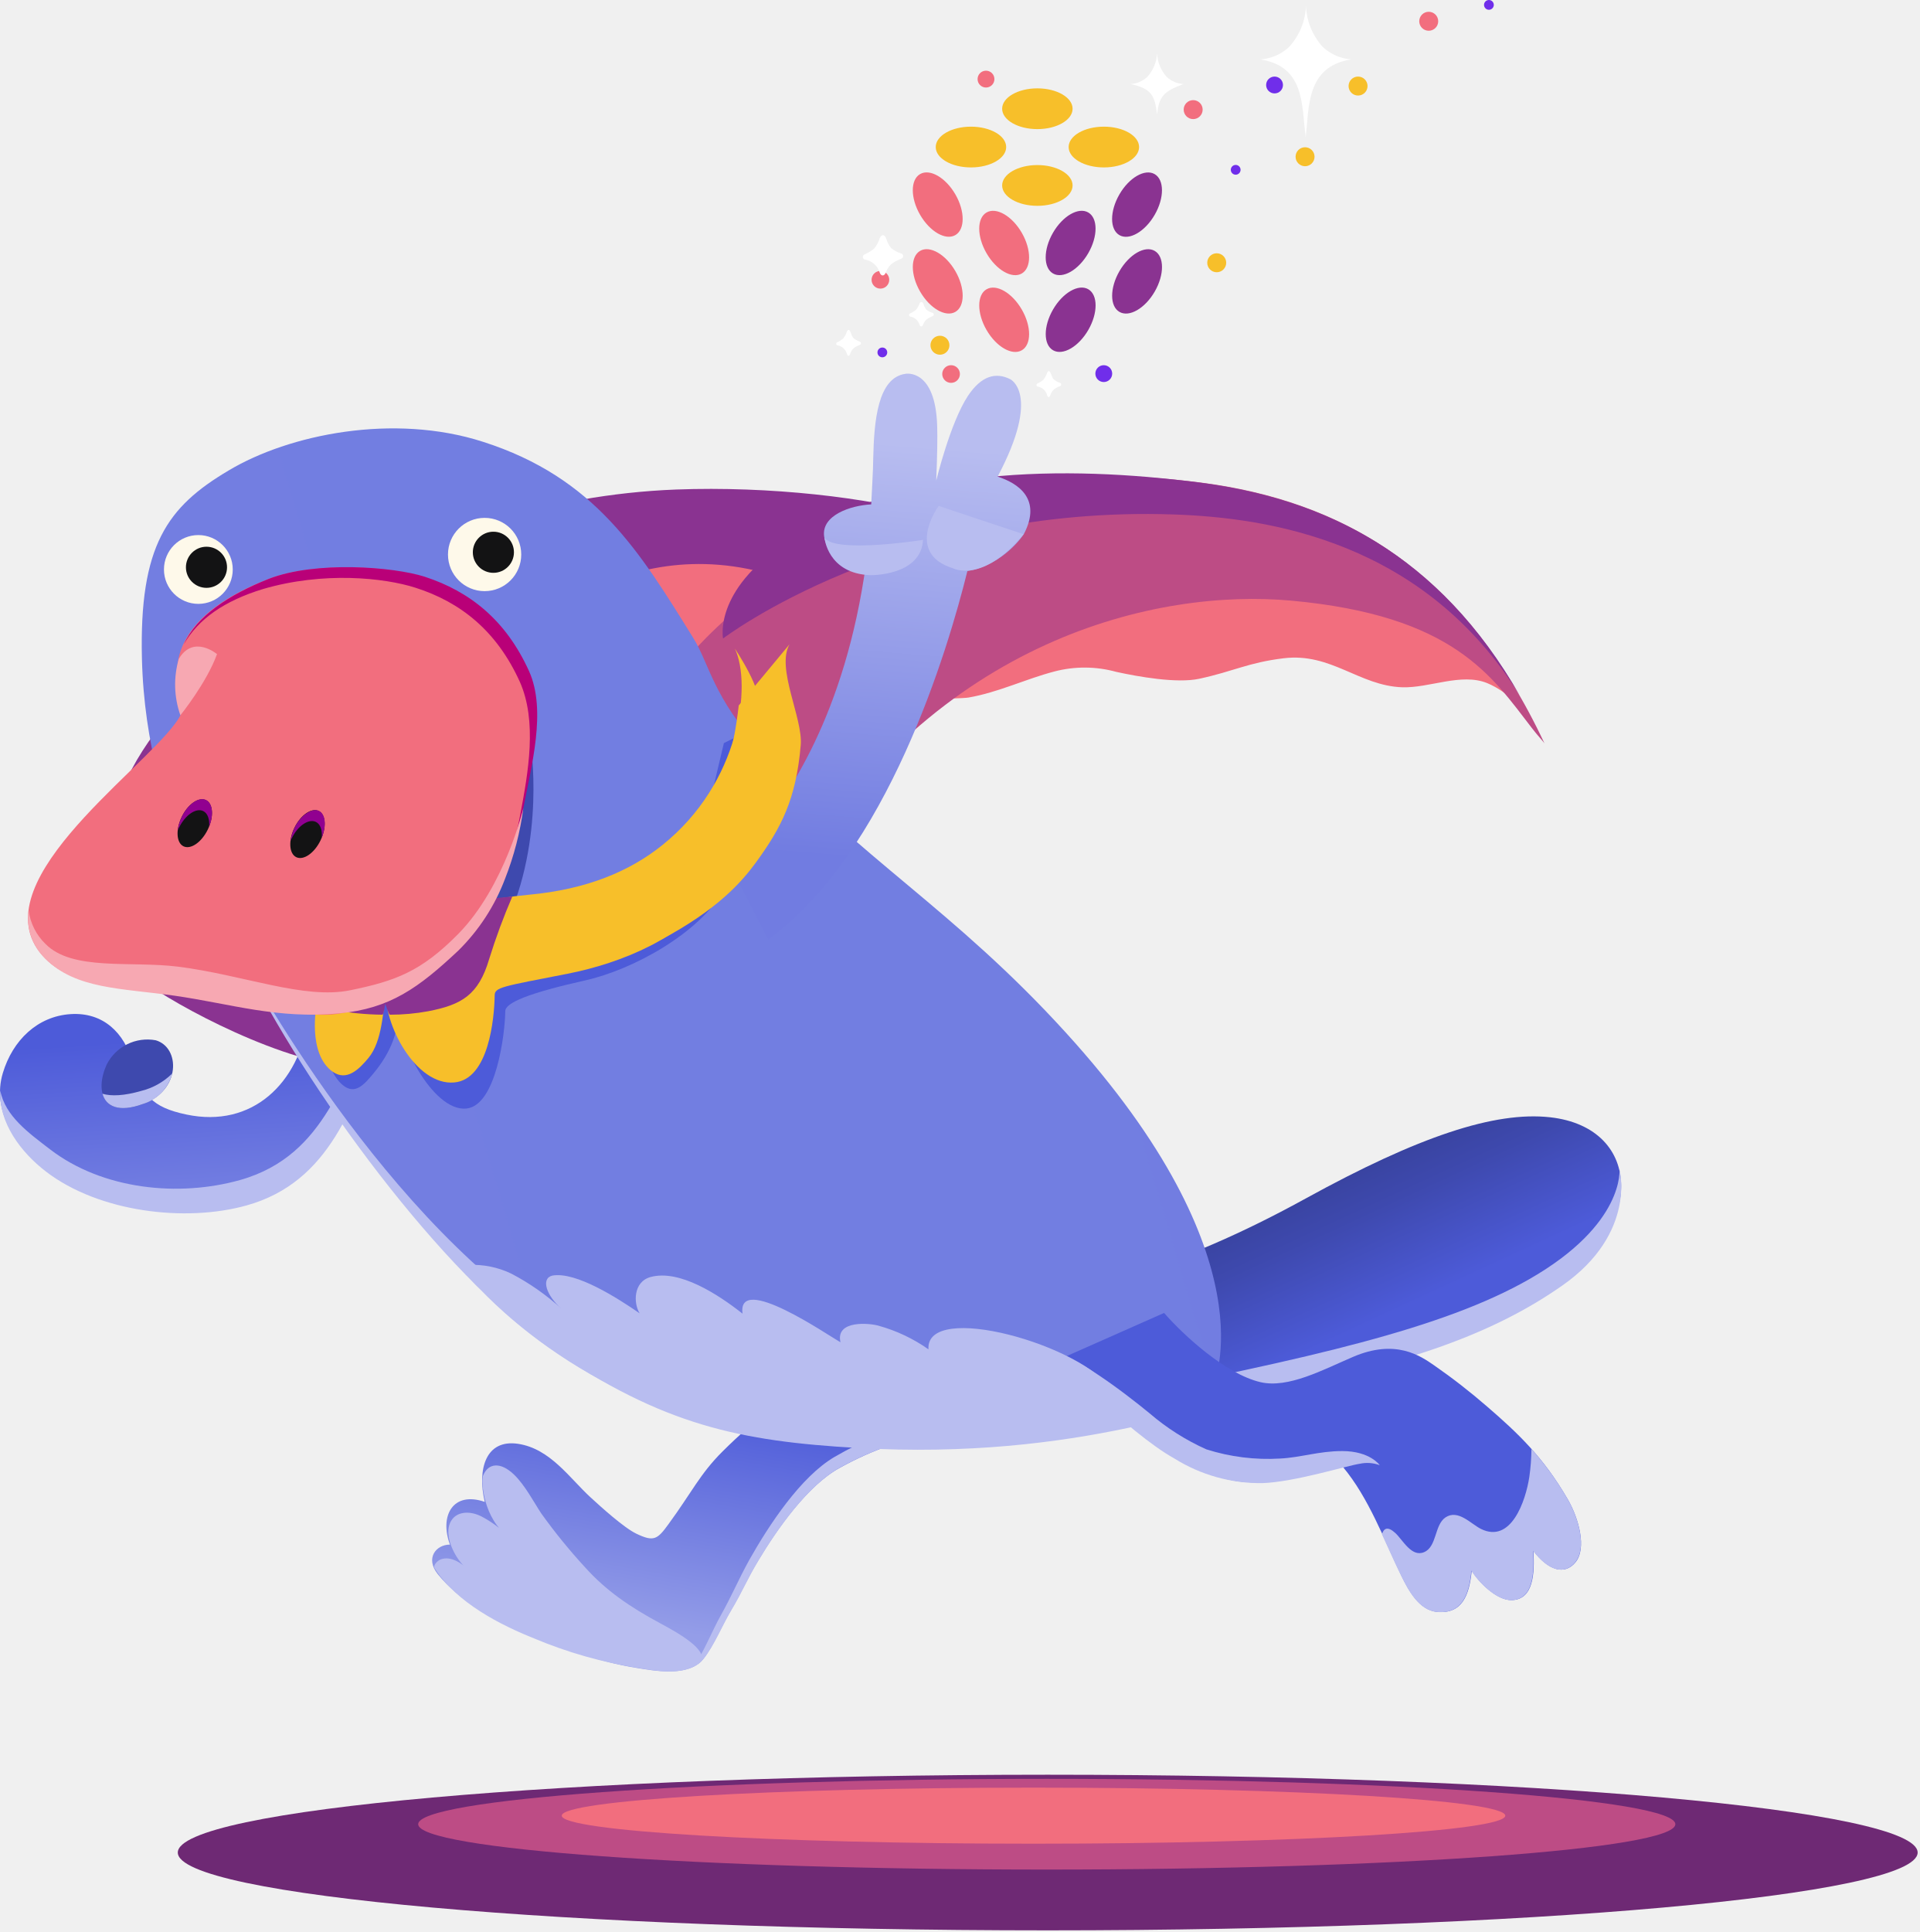
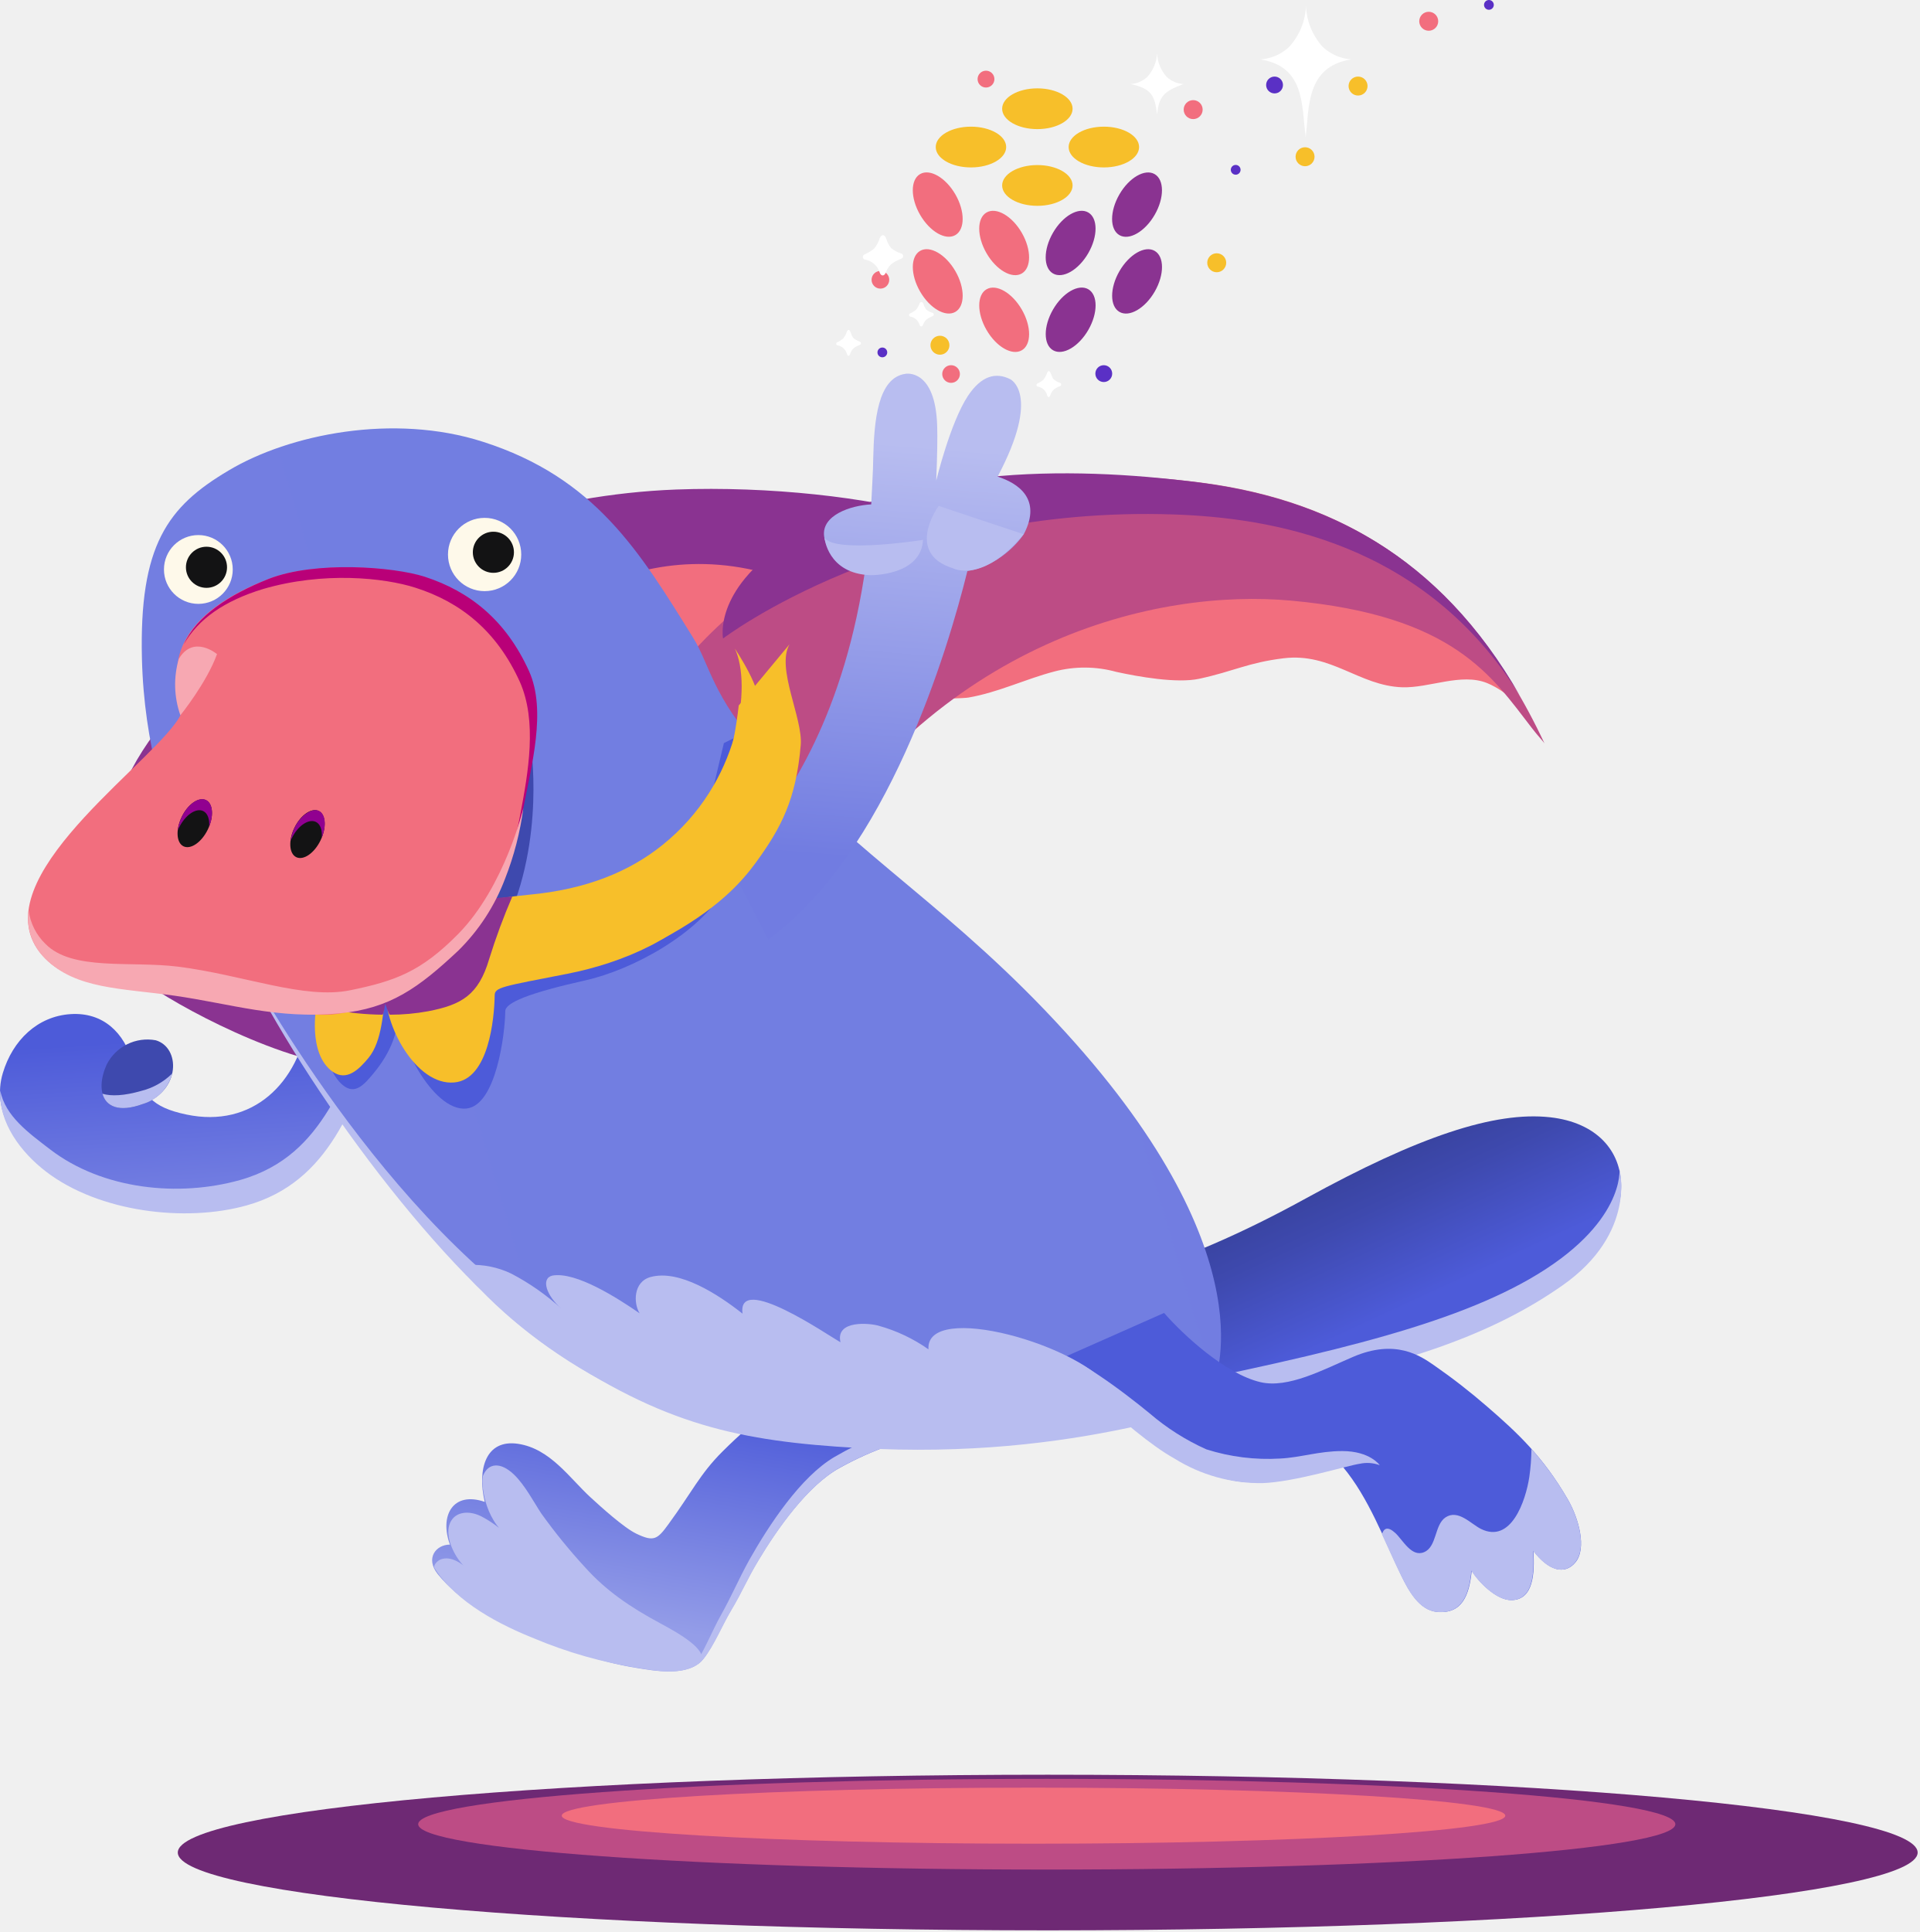
<svg xmlns="http://www.w3.org/2000/svg" width="326" height="328" viewBox="0 0 326 328" fill="none">
  <path d="M132.711 121.14C135.711 120.02 140.321 117.39 143.361 117.92C144.601 118.14 146.951 118.46 148.491 118.61C150.031 118.76 162.921 118.7 164.491 118.42C169.601 117.52 174.051 115.31 179.041 114C182.496 113.092 186.129 113.117 189.571 114.07C193.191 114.86 199.831 116.07 203.671 115.23C209.561 113.95 211.911 112.5 217.941 111.76C226.031 110.76 230.791 116.43 238.101 116.68C242.731 116.83 248.101 114.2 252.501 115.96C256.281 117.49 259.261 121.24 257.991 119.49C254.881 115.16 251.521 110.8 246.941 107.93C235.141 100.5 221.721 98.93 208.151 97.26C201.741 96.45 195.431 94.61 188.961 95.35C183.181 96.01 177.281 96.27 171.511 97.06C165.741 97.85 159.731 100.14 154.221 102.15L132.711 121.14Z" fill="#F26E7E" />
  <path d="M58.425 181.008C45.565 179.608 26.865 169.008 23.425 165.808C13.425 156.348 16.725 141.268 22.365 130.608C31.485 113.418 50.845 104.088 67.195 95.238C74.535 91.238 92.315 83.968 114.805 83.108C130.695 82.508 147.545 84.468 157.865 87.468C162.805 88.908 174.535 90.748 179.685 91.168C187.275 91.798 185.565 90.318 193.015 90.938C175.855 104.738 153.405 108.558 134.855 119.838C125.065 125.838 114.265 131.838 105.575 139.318C100.735 143.488 95.235 146.658 90.345 150.798C86.715 153.878 79.845 156.798 77.795 161.178" fill="#8A3391" />
  <path d="M91.061 106.25C91.061 106.25 112.741 85.09 142.961 102.86L101.861 137.72L91.061 106.25Z" fill="#F26E7E" />
  <path d="M116.421 137.8C120.531 137.32 130.661 155.48 134.241 149.51C159.131 108.12 196.701 99.92 219.241 101.97C246.921 104.49 253.351 114.84 260.131 123.61C261.131 124.92 262.131 125.94 262.281 126.24C248.351 96.5 227.721 85 203.941 81.93C181.741 79.09 158.941 81.24 138.511 93.76C119.511 105.39 112.011 117.76 112.011 117.76C112.011 117.76 118.451 118.47 116.421 137.8Z" fill="#BD4C85" />
  <path d="M122.781 108.4C122.781 108.4 152.421 85.75 199.301 87.34C215.381 87.89 241.871 91.85 258.111 118.14C244.361 94.05 225.001 84.66 203.401 81.89C181.201 79.04 153.401 79 133.401 92.19C121.101 100.29 122.781 108.4 122.781 108.4Z" fill="#8A3391" />
  <path d="M160.331 243C154.133 244.029 148.156 246.112 142.661 249.16C137.121 252.16 131.901 259.66 128.731 264.96C126.731 268.24 126.011 270.21 124.041 273.53C122.571 276.01 121.181 279.42 119.431 281.64C116.951 284.78 111.081 283.64 108.111 283.17C101.511 282.12 96.381 280.03 90.111 277.55C84.551 275.32 78.111 271.97 74.321 267.23C72.181 264.53 74.041 262.23 76.401 262.23C74.601 257.36 76.891 253.1 82.311 254.98C81.011 249.4 82.491 244.3 87.971 245.12C93.451 245.94 96.761 251 100.291 254.22C102.001 255.79 105.951 259.38 108.061 260.38C110.991 261.78 111.621 261.38 113.491 258.79C117.431 253.42 118.841 250.26 122.651 246.46C128.131 241 135.561 234.82 143.411 233.33" fill="url(#paint0_linear)" />
  <path d="M157.131 241.07C151.736 242.42 146.559 244.524 141.751 247.32C135.981 250.67 130.541 258.96 127.231 264.84C125.231 268.48 124.401 270.66 122.341 274.35C120.891 276.95 119.511 280.47 117.811 282.93C118.472 282.618 119.054 282.16 119.511 281.59C121.261 279.37 122.651 275.96 124.121 273.48C126.121 270.16 126.841 268.19 128.811 264.91C131.981 259.61 137.201 252.13 142.731 249.11C148.233 246.081 154.213 244.014 160.411 243L157.131 241.07Z" fill="#B8BDF0" />
  <path d="M52.351 172.92C50.771 183.92 42.841 191.57 31.671 189.22C25.741 187.98 24.091 185.89 22.491 180.28C21.101 175.4 17.571 171.8 11.971 172.17C6.371 172.54 2.161 176.59 0.481 182.17C-1.469 188.66 2.811 194.81 7.811 198.65C16.811 205.54 31.471 207.27 41.811 204.39C56.211 200.39 60.001 186.93 64.811 175.12" fill="url(#paint1_linear)" />
  <path d="M40.751 200.34C30.391 203.25 17.461 202.01 8.491 195.12C4.911 192.37 0.851 189.48 0.041 185.12C-0.249 190.59 3.521 195.62 7.831 198.92C16.831 205.81 31.491 207.54 41.831 204.66C56.231 200.66 60.021 187.2 64.831 175.39L63.641 175.18C57.781 181.48 56.001 196.05 40.751 200.34Z" fill="#B8BDF0" />
  <path d="M18.111 180.74C16.032 185.35 17.552 189.88 24.282 187.43C30.732 185.09 30.631 177.84 26.451 176.61C24.802 176.303 23.096 176.539 21.593 177.284C20.088 178.029 18.867 179.241 18.111 180.74Z" fill="url(#paint2_linear)" />
  <path d="M24.002 185.2C21.062 186.05 18.892 186.13 17.402 185.69C17.992 187.82 20.162 188.93 24.262 187.43C25.472 187.066 26.568 186.396 27.443 185.486C28.319 184.575 28.945 183.453 29.262 182.23C27.81 183.679 25.992 184.706 24.002 185.2Z" fill="#B8BDF0" />
  <path d="M163.001 218C179.091 222.52 200.881 214.93 221.701 203.48C240.911 192.91 253.831 188.65 263.201 189.68C279.201 191.45 279.591 209.25 262.701 219.38C245.571 229.64 210.371 240.68 156.411 243.72C140.331 244.63 165.921 236.58 149.741 233.11C137.491 230.49 149.821 217.72 138.981 212.74" fill="url(#paint3_linear)" />
  <path d="M24.102 111.87C23.622 92.61 28.392 86.05 38.831 79.87C49.102 73.73 66.832 70.12 82.001 75C101.091 81.1 108.641 93.68 117.731 108.32C120.471 112.73 121.071 118.38 129.251 127.32C146.121 145.8 161.921 154.37 180.941 175.26C216.081 213.83 206.001 235.19 206.001 235.19C206.001 235.19 170.001 245.6 146.871 244C126.191 242.55 112.641 241.73 93.501 228.69C75.192 216.21 51.142 183.16 40.551 161.34C39.221 158.57 24.841 141 24.102 111.87Z" fill="url(#paint4_linear)" />
  <path d="M259.662 217.18C244.982 225.57 222.342 230.63 187.662 237.45C177.092 239.53 165.532 241.75 147.442 240.45C126.762 238.99 113.522 237.71 94.082 225.14C62.842 205 39.812 160.05 41.151 162.8C51.742 184.62 75.152 216.46 93.481 228.94C112.622 241.99 125.642 244.68 145.672 245.83C183.072 247.97 206.602 237.97 217.172 235.83C239.092 231.43 253.522 226.5 265.302 218.24C278.012 209.34 274.992 198.43 274.992 198.43C274.992 198.43 276.072 207.8 259.662 217.18Z" fill="#B8BDF0" />
  <path d="M266.221 254.55C262.041 247.34 257.761 243.32 252.531 238.8C249.661 236.305 246.656 233.968 243.531 231.8C241.191 230.18 236.981 227.26 229.761 230.36C224.701 232.52 218.761 235.76 214.031 234.65C208.111 233.27 200.941 226.65 197.671 222.9L180.311 230.59L183.101 233.43C188.161 239.61 197.371 246.18 204.491 249.7C211.611 253.22 218.371 251.32 226.251 249.42L228.001 249C232.451 254.31 235.001 261.36 238.001 267.56C239.211 270.03 241.001 273.35 244.001 273.65C248.261 274.06 249.501 270.86 249.911 266.65C250.971 268.45 254.141 271.76 256.741 271.65C260.391 271.55 260.621 267.11 260.381 263.28C262.961 266.67 265.711 267.45 267.531 265.23C269.471 262.86 268.111 257.82 266.221 254.55Z" fill="url(#paint5_linear)" />
  <path d="M266.221 254.55C264.466 251.488 262.398 248.616 260.051 245.98C260.038 247.576 259.918 249.17 259.691 250.75C259.071 254.81 256.601 262.12 251.461 259.56C249.761 258.71 247.601 256.19 245.461 257.61C243.561 258.89 244.021 262.55 241.851 263.5C239.681 264.45 238.221 261.43 236.911 260.24C235.601 259.05 234.971 259.49 234.661 260.48C235.771 262.87 236.821 265.28 237.951 267.57C239.161 270.04 240.951 273.36 243.951 273.66C248.211 274.07 249.451 270.87 249.861 266.66C250.921 268.46 254.091 271.77 256.691 271.66C260.341 271.56 260.571 267.12 260.331 263.29C262.911 266.68 265.661 267.46 267.481 265.24C269.471 262.86 268.111 257.82 266.221 254.55Z" fill="#B8BDF0" />
  <path d="M227.921 246.35C223.971 246.35 220.921 247.44 217.371 247.62C213.138 247.874 208.893 247.345 204.851 246.06C201.363 244.5 198.119 242.442 195.221 239.95C190.701 236.24 181.961 229.62 178.431 229.62C178.431 229.62 191.501 243.23 199.431 247.62C203.924 250.429 209.134 251.877 214.431 251.79C219.851 251.6 228.861 248.79 230.931 248.5C232.052 248.261 233.218 248.347 234.291 248.75C234.291 248.75 232.661 246.35 227.921 246.35Z" fill="#B8BDF0" />
  <path d="M188.901 236.14C184.081 228.37 157.121 220.78 157.661 229.08C155.099 227.271 152.244 225.918 149.221 225.08C147.781 224.64 141.821 224.02 142.721 227.88C140.721 226.78 125.131 215.99 126.091 223.02C121.901 219.72 115.371 215.48 110.481 216.8C107.481 217.62 107.571 221.33 108.621 222.97C104.891 220.39 97.801 215.84 93.791 216.56C91.791 217.05 92.791 219.99 95.381 222.22C92.796 219.858 89.916 217.841 86.811 216.22C84.559 215.142 82.076 214.637 79.581 214.75C78.911 216.41 79.771 217.13 81.821 219.14C81.821 219.14 103.271 242.91 135.121 243.14C135.121 243.18 179.621 246 188.901 236.14Z" fill="#B8BDF0" />
  <path d="M169.401 80.92C176.881 66.83 171.531 64.37 171.531 64.37C169.091 63.15 166.641 63.78 164.351 67.23C161.351 71.78 158.981 81.59 158.981 81.59C159.161 77.13 159.201 74.35 159.141 72.35C158.861 62.5 153.781 63.46 153.781 63.46C149.051 64.09 148.421 71.46 148.281 77.82C148.281 79.63 148.001 84.16 147.941 85.63C144.381 85.82 139.481 87.49 139.941 91.04C139.941 91.04 140.751 97.11 147.061 95.67C143.551 121.13 133.701 135.67 127.721 142.32C124.891 145.5 125.651 150.2 125.651 150.2L130.441 159.5C150.701 144.84 160.941 110.39 164.271 96.95C170.431 95.95 173.851 90.69 173.851 90.69C177.001 84.67 172.801 82 169.401 80.92Z" fill="url(#paint6_linear)" />
  <path d="M140.001 91.28C140.001 91.28 140.511 97.39 147.811 97.65C147.811 97.65 156.431 97.8 156.731 91.65C156.731 91.68 141.691 94 140.001 91.28Z" fill="#B8BDF0" />
  <path d="M159.391 85.89C159.391 85.89 153.551 93.89 161.801 96.47C161.801 96.47 166.801 99.19 173.801 90.69L159.391 85.89Z" fill="#B8BDF0" />
  <path d="M120.821 135C124.421 143.79 110.281 146.22 108.661 150.73C105.661 159.12 91.801 154.59 81.841 156.45C70.351 158.61 69.921 160.11 58.131 160.34C53.131 160.43 47.861 160.02 42.881 159.9C39.511 160.69 44.691 165.82 47.601 167.9C49.667 169.235 51.853 170.374 54.131 171.3C54.131 171.3 54.461 181.16 58.221 184.23C60.301 185.94 61.851 184.11 63.381 182.28C66.301 178.8 68.001 174.77 67.551 170.62C67.081 176.36 73.481 188.77 79.191 188.2C84.251 187.7 85.751 175.56 85.801 171.67C85.801 170.23 89.801 168.59 99.431 166.43C107.431 164.63 118.601 158.55 122.921 151.12C128.921 140.78 124.011 131.05 127.111 124.06L122.921 126.16L120.821 135Z" fill="#4D5BD9" />
  <path d="M177.911 327.72C259.495 327.72 325.631 321.806 325.631 314.51C325.631 307.214 259.495 301.3 177.911 301.3C96.328 301.3 30.191 307.214 30.191 314.51C30.191 321.806 96.328 327.72 177.911 327.72Z" fill="#6E2974" />
  <path d="M177.751 317.4C236.702 317.4 284.491 313.953 284.491 309.7C284.491 305.447 236.702 302 177.751 302C118.801 302 71.011 305.447 71.011 309.7C71.011 313.953 118.801 317.4 177.751 317.4Z" fill="#BD4C85" />
  <path d="M66.942 131.08C64.83 130.958 62.717 131.299 60.752 132.08L66.942 131.08Z" fill="#FFA400" />
  <path d="M175.501 313.01C219.745 313.01 255.611 310.879 255.611 308.25C255.611 305.621 219.745 303.49 175.501 303.49C131.258 303.49 95.391 305.621 95.391 308.25C95.391 310.879 131.258 313.01 175.501 313.01Z" fill="#F26E7E" />
  <path d="M224.65 8C222.888 6.082 221.864 3.602 221.76 1C221.664 3.604 220.639 6.087 218.87 8C217.538 9.239 215.816 9.975 214 10.08C221.67 11.3 221 17.93 221.72 23.31C222.32 18.2 221.77 11.31 229.44 10.08C227.653 9.953 225.963 9.219 224.65 8Z" fill="white" />
  <path d="M198.13 13.07C197.117 11.95 196.533 10.509 196.48 9C196.422 10.511 195.83 11.953 194.81 13.07C194.039 13.781 193.047 14.205 192 14.27C195.63 15.07 196.07 16.27 196.48 19.4C196.83 16.4 197.53 15.53 200.97 14.27C199.913 14.212 198.909 13.788 198.13 13.07Z" fill="white" />
  <path d="M167.43 14.86C168.22 14.86 168.86 14.22 168.86 13.43C168.86 12.64 168.22 12 167.43 12C166.64 12 166 12.64 166 13.43C166 14.22 166.64 14.86 167.43 14.86Z" fill="#F26E7E" />
  <path d="M149.5 49C150.328 49 151 48.328 151 47.5C151 46.672 150.328 46 149.5 46C148.672 46 148 46.672 148 47.5C148 48.328 148.672 49 149.5 49Z" fill="#F26E7E" />
  <path d="M161.5 65C162.328 65 163 64.328 163 63.5C163 62.672 162.328 62 161.5 62C160.672 62 160 62.672 160 63.5C160 64.328 160.672 65 161.5 65Z" fill="#F26E7E" />
  <path d="M206.61 46.22C207.499 46.22 208.22 45.499 208.22 44.61C208.22 43.721 207.499 43 206.61 43C205.721 43 205 43.721 205 44.61C205 45.499 205.721 46.22 206.61 46.22Z" fill="#F7BF2A" />
  <path d="M242.61 5.22C243.499 5.22 244.22 4.499 244.22 3.61C244.22 2.721 243.499 2 242.61 2C241.721 2 241 2.721 241 3.61C241 4.499 241.721 5.22 242.61 5.22Z" fill="#F26E7E" />
  <path d="M221.61 28.22C222.499 28.22 223.22 27.499 223.22 26.61C223.22 25.721 222.499 25 221.61 25C220.721 25 220 25.721 220 26.61C220 27.499 220.721 28.22 221.61 28.22Z" fill="#F7BF2A" />
  <path d="M230.61 16.22C231.499 16.22 232.22 15.499 232.22 14.61C232.22 13.721 231.499 13 230.61 13C229.721 13 229 13.721 229 14.61C229 15.499 229.721 16.22 230.61 16.22Z" fill="#F7BF2A" />
  <path d="M159.61 60.22C160.499 60.22 161.22 59.499 161.22 58.61C161.22 57.721 160.499 57 159.61 57C158.721 57 158 57.721 158 58.61C158 59.499 158.721 60.22 159.61 60.22Z" fill="#F7BF2A" />
  <path d="M202.61 20.22C203.499 20.22 204.22 19.499 204.22 18.61C204.22 17.721 203.499 17 202.61 17C201.721 17 201 17.721 201 18.61C201 19.499 201.721 20.22 202.61 20.22Z" fill="#F26E7E" />
-   <path d="M187.43 64.86C188.22 64.86 188.86 64.22 188.86 63.43C188.86 62.64 188.22 62 187.43 62C186.64 62 186 62.64 186 63.43C186 64.22 186.64 64.86 187.43 64.86Z" fill="#702eea" />
-   <path d="M149.83 60.66C150.288 60.66 150.66 60.288 150.66 59.83C150.66 59.372 150.288 59 149.83 59C149.372 59 149 59.372 149 59.83C149 60.288 149.372 60.66 149.83 60.66Z" fill="#702eea" />
-   <path d="M209.83 29.66C210.288 29.66 210.66 29.288 210.66 28.83C210.66 28.372 210.288 28 209.83 28C209.372 28 209 28.372 209 28.83C209 29.288 209.372 29.66 209.83 29.66Z" fill="#702eea" />
-   <path d="M252.83 1.66C253.288 1.66 253.66 1.288 253.66 0.83C253.66 0.372 253.288 0 252.83 0C252.372 0 252 0.372 252 0.83C252 1.288 252.372 1.66 252.83 1.66Z" fill="#702eea" />
-   <path d="M156.631 46.1C157.421 46.1 158.061 45.46 158.061 44.67C158.061 43.88 157.421 43.24 156.631 43.24C155.842 43.24 155.201 43.88 155.201 44.67C155.201 45.46 155.842 46.1 156.631 46.1Z" fill="#702eea" />
-   <path d="M216.43 15.86C217.22 15.86 217.86 15.22 217.86 14.43C217.86 13.64 217.22 13 216.43 13C215.64 13 215 13.64 215 14.43C215 15.22 215.64 15.86 216.43 15.86Z" fill="#702eea" />
+   <path d="M187.43 64.86C188.22 64.86 188.86 64.22 188.86 63.43C188.86 62.64 188.22 62 187.43 62C186.64 62 186 62.64 186 63.43C186 64.22 186.64 64.86 187.43 64.86Z" fill="#5a30c5" />
+   <path d="M149.83 60.66C150.288 60.66 150.66 60.288 150.66 59.83C150.66 59.372 150.288 59 149.83 59C149.372 59 149 59.372 149 59.83C149 60.288 149.372 60.66 149.83 60.66Z" fill="#5a30c5" />
+   <path d="M209.83 29.66C210.288 29.66 210.66 29.288 210.66 28.83C210.66 28.372 210.288 28 209.83 28C209.372 28 209 28.372 209 28.83C209 29.288 209.372 29.66 209.83 29.66Z" fill="#5a30c5" />
+   <path d="M252.83 1.66C253.288 1.66 253.66 1.288 253.66 0.83C253.66 0.372 253.288 0 252.83 0C252.372 0 252 0.372 252 0.83C252 1.288 252.372 1.66 252.83 1.66Z" fill="#5a30c5" />
+   <path d="M156.631 46.1C157.421 46.1 158.061 45.46 158.061 44.67C158.061 43.88 157.421 43.24 156.631 43.24C155.842 43.24 155.201 43.88 155.201 44.67C155.201 45.46 155.842 46.1 156.631 46.1Z" fill="#5a30c5" />
+   <path d="M216.43 15.86C217.22 15.86 217.86 15.22 217.86 14.43C217.86 13.64 217.22 13 216.43 13C215.64 13 215 13.64 215 14.43C215 15.22 215.64 15.86 216.43 15.86Z" fill="#5a30c5" />
  <path d="M151.331 42.13C150.937 41.648 150.648 41.09 150.481 40.49C150.161 39.73 149.681 39.74 149.361 40.49C149.172 41.116 148.859 41.697 148.441 42.2C147.943 42.607 147.391 42.944 146.801 43.2C146.717 43.235 146.646 43.294 146.595 43.369C146.544 43.445 146.517 43.534 146.517 43.625C146.517 43.716 146.544 43.805 146.595 43.881C146.646 43.956 146.717 44.015 146.801 44.05C147.405 44.144 147.97 44.407 148.43 44.809C148.89 45.21 149.227 45.734 149.401 46.32C149.631 46.9 150.131 46.92 150.401 46.32C150.831 45.24 151.221 44.64 153.071 43.91C153.159 43.877 153.234 43.818 153.287 43.741C153.34 43.664 153.368 43.573 153.368 43.48C153.368 43.387 153.34 43.296 153.287 43.219C153.234 43.142 153.159 43.083 153.071 43.05C152.439 42.854 151.849 42.542 151.331 42.13Z" fill="white" />
  <path d="M144.966 57.431C144.646 57.131 144.606 56.751 144.386 56.291C144.166 55.831 143.946 55.981 143.806 56.291C143.672 56.721 143.458 57.121 143.176 57.471C142.875 57.728 142.538 57.94 142.176 58.101C142.124 58.122 142.08 58.158 142.048 58.204C142.017 58.251 142 58.306 142 58.361C142 58.417 142.017 58.472 142.048 58.518C142.08 58.565 142.124 58.601 142.176 58.621C142.572 58.681 142.94 58.857 143.234 59.128C143.528 59.399 143.735 59.752 143.826 60.141C143.966 60.491 144.196 60.491 144.326 60.141C144.616 59.401 144.816 59.021 146.026 58.541C146.077 58.519 146.121 58.481 146.151 58.434C146.182 58.387 146.198 58.333 146.198 58.276C146.198 58.22 146.182 58.166 146.151 58.118C146.121 58.071 146.077 58.034 146.026 58.011C145.641 57.883 145.282 57.687 144.966 57.431Z" fill="white" />
  <path d="M178.966 64.431C178.646 64.131 178.606 63.751 178.386 63.291C178.166 62.831 177.946 62.981 177.806 63.291C177.672 63.724 177.458 64.127 177.176 64.481C176.872 64.732 176.536 64.94 176.176 65.101C176.124 65.122 176.08 65.158 176.048 65.204C176.017 65.251 176 65.305 176 65.361C176 65.417 176.017 65.472 176.048 65.518C176.08 65.565 176.124 65.601 176.176 65.621C176.573 65.681 176.942 65.859 177.237 66.132C177.531 66.405 177.736 66.76 177.826 67.151C177.966 67.501 178.196 67.501 178.326 67.151C178.616 66.411 178.816 66.021 180.026 65.541C180.077 65.519 180.121 65.481 180.151 65.434C180.182 65.387 180.198 65.332 180.198 65.276C180.198 65.22 180.182 65.165 180.151 65.118C180.121 65.071 180.077 65.034 180.026 65.011C179.639 64.887 179.279 64.691 178.966 64.431Z" fill="white" />
  <path d="M157.331 52.6C157.084 52.309 156.903 51.968 156.801 51.6C156.601 51.14 156.301 51.14 156.111 51.6C155.983 51.965 155.79 52.304 155.541 52.6C155.237 52.85 154.901 53.058 154.541 53.22C154.489 53.241 154.445 53.277 154.414 53.323C154.382 53.369 154.365 53.424 154.365 53.48C154.365 53.536 154.382 53.591 154.414 53.637C154.445 53.683 154.489 53.719 154.541 53.74C154.916 53.798 155.266 53.962 155.551 54.212C155.836 54.461 156.044 54.787 156.151 55.15C156.291 55.5 156.601 55.51 156.741 55.15C157.011 54.48 157.251 54.15 158.391 53.65C158.443 53.627 158.486 53.59 158.517 53.543C158.547 53.496 158.564 53.441 158.564 53.385C158.564 53.329 158.547 53.274 158.517 53.227C158.486 53.18 158.443 53.143 158.391 53.12C158.009 53.014 157.649 52.838 157.331 52.6Z" fill="white" />
  <path d="M90.102 126.29C90.102 126.29 92.722 142.45 85.781 157.11L76.001 156.66L90.102 126.29Z" fill="#3E49AE" />
  <path d="M127.201 121.52C123.631 128.52 128.061 141.33 121.201 151.66C116.201 159.1 105.571 163.51 96.401 165.31C85.321 167.48 84.001 167.59 84.001 169C83.941 172.89 83.001 183.26 77.141 183.77C70.581 184.37 65.001 173.7 65.561 168C65.051 171.49 64.951 176.75 62.561 179.62C60.961 181.55 58.881 183.62 56.491 181.95C52.171 178.88 53.741 170.72 53.741 170.72C51.054 169.948 48.458 168.885 46.001 167.55C42.651 165.44 37.401 157.48 41.271 156.69C47.011 156.81 53.121 157.22 58.821 157.13C72.381 156.9 76.411 153.13 89.821 151.9C99.691 150.99 106.961 147.9 112.461 143.48C125.641 132.95 127.701 116.31 124.781 110.1C124.781 110.1 129.781 117.57 128.591 119.64" fill="#F7BF2A" />
  <path d="M50.071 169C45.901 166.2 58.661 160.86 53.641 161.72C49.791 162.37 45.721 163.28 42.801 160.59C42.234 159.984 41.82 159.251 41.594 158.453C41.368 157.654 41.336 156.813 41.501 156L77.171 130.66C78.291 132.56 80.011 133.78 81.291 135.45C82.931 137.61 79.631 152.88 79.631 152.88L86.991 152.21C85.499 155.668 84.19 159.203 83.071 162.8C81.261 168.96 78.351 170.59 72.711 171.68C70.571 172.074 68.398 172.272 66.221 172.27C66.011 172.27 65.411 170.39 65.411 170.39C65.411 170.39 65.151 172.27 64.931 172.27C59.321 172.2 53.271 171.17 50.071 169Z" fill="#8A3391" />
  <path d="M30.412 117.12C28.412 108.33 35.411 102.24 45.541 98.31C53.541 95.22 66.671 96.24 72.001 97.95C79.712 100.41 85.802 105.31 89.712 113.95C92.712 120.66 90.082 130.23 88.712 137.33C86.712 147.76 84.442 154.33 77.712 161.09C71.382 167.49 66.091 170.75 57.551 172.09C50.551 173.16 40.551 169.52 31.142 168.28C21.732 167.04 13.002 168.09 7.701 162.75C-4.229 150.68 23.491 131.46 29.802 122.75C30.741 121.48 31.611 120.12 30.412 117.12Z" fill="#F26E7E" />
  <path d="M89.821 113.91C85.921 105.31 79.821 100.42 72.111 97.91C66.781 96.21 53.621 95.18 45.651 98.27C38.801 101 33.401 104.6 31.221 109.39C33.661 105.09 38.111 102 44.661 100C54.911 97 65.221 98.07 70.551 99.78C78.261 102.24 84.361 107.14 88.261 115.73C91.261 122.44 89.691 131.17 88.351 138.27C87.261 144.01 86.071 148.58 84.111 152.66C86.381 148.33 87.671 143.49 88.851 137.28C90.191 130.18 92.871 120.62 89.821 113.91Z" fill="#B90078" />
  <path d="M77.811 158.56C71.492 164.98 67.061 166.56 59.511 168.11C51.661 169.74 41.342 165.51 30.221 164.11C22.131 163.11 12.291 164.88 7.731 160.26C6.152 158.739 5.14 156.725 4.861 154.55C4.647 156.047 4.793 157.573 5.289 159.001C5.785 160.43 6.616 161.718 7.711 162.76C12.822 167.92 20.512 167.76 29.631 169.04C39.282 170.43 47.041 173.04 57.632 172.04C66.231 171.23 71.091 167.71 77.832 161.38C81.323 157.936 84.028 153.778 85.761 149.19C87.281 145.331 88.325 141.301 88.871 137.19C88.871 137.19 85.742 150.5 77.811 158.56Z" fill="#F7A8B2" />
  <path d="M35.282 140.84C34.231 143 32.382 144.27 31.162 143.68C29.942 143.09 29.811 140.85 30.861 138.68C31.912 136.51 33.761 135.25 34.981 135.85C36.202 136.45 36.342 138.68 35.282 140.84ZM54.121 137.69C52.901 137.09 51.051 138.36 50.002 140.52C48.952 142.68 49.081 144.92 50.301 145.52C51.522 146.12 53.371 144.85 54.422 142.69C55.471 140.53 55.342 138.28 54.121 137.69Z" fill="#131314" />
  <path d="M35.001 135.82C33.781 135.22 31.931 136.49 30.881 138.65C30.516 139.384 30.283 140.176 30.191 140.99C30.261 140.84 30.311 140.69 30.391 140.53C31.441 138.37 33.291 137.1 34.511 137.7C35.281 138.07 35.611 139.1 35.511 140.35C36.311 138.34 36.121 136.37 35.001 135.82Z" fill="#910090" />
  <path d="M49.522 142.37C50.522 140.21 52.422 138.94 53.642 139.54C54.412 139.91 54.742 140.94 54.642 142.19C55.472 140.19 55.282 138.19 54.152 137.66C53.022 137.13 51.082 138.33 50.032 140.49C49.666 141.224 49.433 142.016 49.342 142.83C49.392 142.68 49.442 142.52 49.522 142.37Z" fill="#910090" />
  <path d="M30.631 121.43C30.631 121.43 35.081 115.94 36.851 111.05C36.851 111.05 32.851 107.68 30.361 111.86C29.446 114.999 29.541 118.347 30.631 121.43Z" fill="#F7A8B2" />
  <path d="M33.682 102.52C36.907 102.52 39.522 99.905 39.522 96.68C39.522 93.455 36.907 90.84 33.682 90.84C30.456 90.84 27.842 93.455 27.842 96.68C27.842 99.905 30.456 102.52 33.682 102.52Z" fill="#FEF9EA" />
  <path d="M35.062 99.8C36.989 99.8 38.551 98.237 38.551 96.31C38.551 94.382 36.989 92.82 35.062 92.82C33.134 92.82 31.572 94.382 31.572 96.31C31.572 98.237 33.134 99.8 35.062 99.8Z" fill="#131314" />
  <path d="M84.412 97.32C86.157 97.32 87.572 95.905 87.572 94.16C87.572 92.415 86.157 91 84.412 91C82.666 91 81.251 92.415 81.251 94.16C81.251 95.905 82.666 97.32 84.412 97.32Z" fill="black" />
  <path d="M112.201 275.64C106.871 272.78 102.871 270 99.371 266.11C96.699 263.209 94.207 260.147 91.911 256.94C90.701 255.12 89.141 252.12 87.281 250.34C85.021 248.17 82.921 248.34 82.031 250.51C81.661 251.41 82.031 257.87 86.451 260.98C85.042 259.494 83.383 258.266 81.551 257.35C79.371 256.35 77.731 256.92 77.031 257.65C74.641 260.13 77.591 265.16 79.291 266.27C78.381 265.43 76.541 264.09 74.821 264.75C74.301 264.96 73.461 265.75 73.821 266.27C77.581 272.18 85.141 275.94 90.701 278.16C96.34 280.535 102.247 282.214 108.291 283.16C111.061 283.6 116.291 284.69 119.081 282.07C120.091 280.05 115.341 277.32 112.201 275.64Z" fill="#B8BDF0" />
  <path d="M134.071 109.38C131.741 113.43 136.371 121.95 135.971 126.51C135.171 135.72 132.681 140.51 128.301 146.51C125.931 149.73 121.851 154.42 112.301 159.51C112.841 155.752 113.849 152.077 115.301 148.57C116.491 145.87 118.551 143.5 119.761 140.77C122.717 134.102 124.633 127.019 125.441 119.77L134.071 109.38Z" fill="#F7BF2A" />
  <path d="M82.291 100.36C85.727 100.36 88.511 97.575 88.511 94.14C88.511 90.705 85.727 87.92 82.291 87.92C78.856 87.92 76.071 90.705 76.071 94.14C76.071 97.575 78.856 100.36 82.291 100.36Z" fill="#FEF9EA" />
  <path d="M83.781 97.25C85.709 97.25 87.272 95.688 87.272 93.76C87.272 91.833 85.709 90.27 83.781 90.27C81.854 90.27 80.291 91.833 80.291 93.76C80.291 95.688 81.854 97.25 83.781 97.25Z" fill="#131314" />
  <path fill-rule="evenodd" clip-rule="evenodd" d="M162.225 39.913C163.88 38.957 163.883 35.863 162.231 33.002C160.579 30.142 157.898 28.597 156.243 29.553C154.588 30.508 154.585 33.602 156.237 36.463C157.889 39.324 160.57 40.868 162.225 39.913ZM162.235 46.038C163.886 48.899 163.884 51.993 162.229 52.949C160.573 53.905 157.893 52.36 156.241 49.499C154.589 46.638 154.592 43.544 156.247 42.589C157.902 41.633 160.583 43.178 162.235 46.038ZM173.514 52.56C175.166 55.421 175.163 58.514 173.508 59.47C171.853 60.426 169.172 58.881 167.52 56.02C165.868 53.16 165.871 50.066 167.526 49.11C169.181 48.154 171.862 49.699 173.514 52.56ZM173.51 39.524C175.162 42.385 175.159 45.478 173.504 46.434C171.849 47.39 169.168 45.845 167.517 42.984C165.865 40.123 165.868 37.03 167.523 36.074C169.178 35.118 171.859 36.663 173.51 39.524Z" fill="#F26E7E" />
  <path fill-rule="evenodd" clip-rule="evenodd" d="M196.075 36.47C197.727 33.609 197.724 30.515 196.069 29.56C194.414 28.604 191.733 30.149 190.081 33.01C188.429 35.87 188.432 38.964 190.087 39.92C191.742 40.876 194.423 39.331 196.075 36.47ZM196.075 42.593C197.73 43.548 197.733 46.642 196.081 49.503C194.43 52.364 191.749 53.909 190.094 52.953C188.438 51.997 188.436 48.904 190.087 46.043C191.739 43.182 194.42 41.637 196.075 42.593ZM184.798 49.103C186.453 50.059 186.456 53.153 184.804 56.014C183.152 58.875 180.472 60.419 178.816 59.464C177.161 58.508 177.158 55.414 178.81 52.553C180.462 49.692 183.143 48.148 184.798 49.103ZM184.792 36.07C186.447 37.026 186.449 40.12 184.798 42.981C183.146 45.841 180.465 47.386 178.81 46.43C177.155 45.475 177.152 42.381 178.804 39.52C180.456 36.659 183.136 35.115 184.792 36.07Z" fill="#8A3391" />
  <path fill-rule="evenodd" clip-rule="evenodd" d="M182.135 18.461C182.135 20.372 179.457 21.921 176.154 21.921C172.85 21.921 170.172 20.372 170.172 18.461C170.172 16.549 172.85 15 176.154 15C179.457 15 182.135 16.549 182.135 18.461ZM170.858 24.965C170.858 26.876 168.18 28.425 164.877 28.425C161.573 28.425 158.895 26.876 158.895 24.965C158.895 23.053 161.573 21.504 164.877 21.504C168.18 21.504 170.858 23.053 170.858 24.965ZM187.446 28.425C190.749 28.425 193.427 26.876 193.427 24.965C193.427 23.053 190.749 21.504 187.446 21.504C184.142 21.504 181.464 23.053 181.464 24.965C181.464 26.876 184.142 28.425 187.446 28.425ZM182.135 31.483C182.135 33.394 179.457 34.944 176.154 34.944C172.85 34.944 170.172 33.394 170.172 31.483C170.172 29.572 172.85 28.022 176.154 28.022C179.457 28.022 182.135 29.572 182.135 31.483Z" fill="#F7BF2A" />
  <defs>
    <linearGradient id="paint0_linear" x1="111.601" y1="283.8" x2="121.191" y2="229.44" gradientUnits="userSpaceOnUse">
      <stop offset="0.13" stop-color="#949DE8" />
      <stop offset="0.85" stop-color="#4D5BD9" />
    </linearGradient>
    <linearGradient id="paint1_linear" x1="34.1" y1="205.594" x2="31.792" y2="170.85" gradientUnits="userSpaceOnUse">
      <stop offset="0.13" stop-color="#717CE1" />
      <stop offset="0.85" stop-color="#4D5BD9" />
    </linearGradient>
    <linearGradient id="paint2_linear" x1="688.51" y1="1609.16" x2="688.51" y2="1476.59" gradientUnits="userSpaceOnUse">
      <stop offset="0.13" stop-color="#949DE8" />
      <stop offset="0.85" stop-color="#3E49AE" />
    </linearGradient>
    <linearGradient id="paint3_linear" x1="196.838" y1="185.936" x2="221.334" y2="238.941" gradientUnits="userSpaceOnUse">
      <stop offset="0.16" stop-color="#2E3782" />
      <stop offset="0.56" stop-color="#3E49AE" />
      <stop offset="0.86" stop-color="#4D5BD9" />
    </linearGradient>
    <linearGradient id="paint4_linear" x1="-930.948" y1="41844.6" x2="25273.8" y2="34052.9" gradientUnits="userSpaceOnUse">
      <stop offset="0.13" stop-color="#949DE8" />
      <stop offset="0.85" stop-color="#4D5BD9" />
    </linearGradient>
    <linearGradient id="paint5_linear" x1="-6457.5" y1="14380.9" x2="-5946.65" y2="12260.1" gradientUnits="userSpaceOnUse">
      <stop offset="0.13" stop-color="#717CE1" />
      <stop offset="0.85" stop-color="#4D5BD9" />
    </linearGradient>
    <linearGradient id="paint6_linear" x1="154.739" y1="62.591" x2="146.662" y2="160.84" gradientUnits="userSpaceOnUse">
      <stop offset="0.13" stop-color="#B8BDF0" />
      <stop offset="0.85" stop-color="#717CE1" />
    </linearGradient>
  </defs>
</svg>
